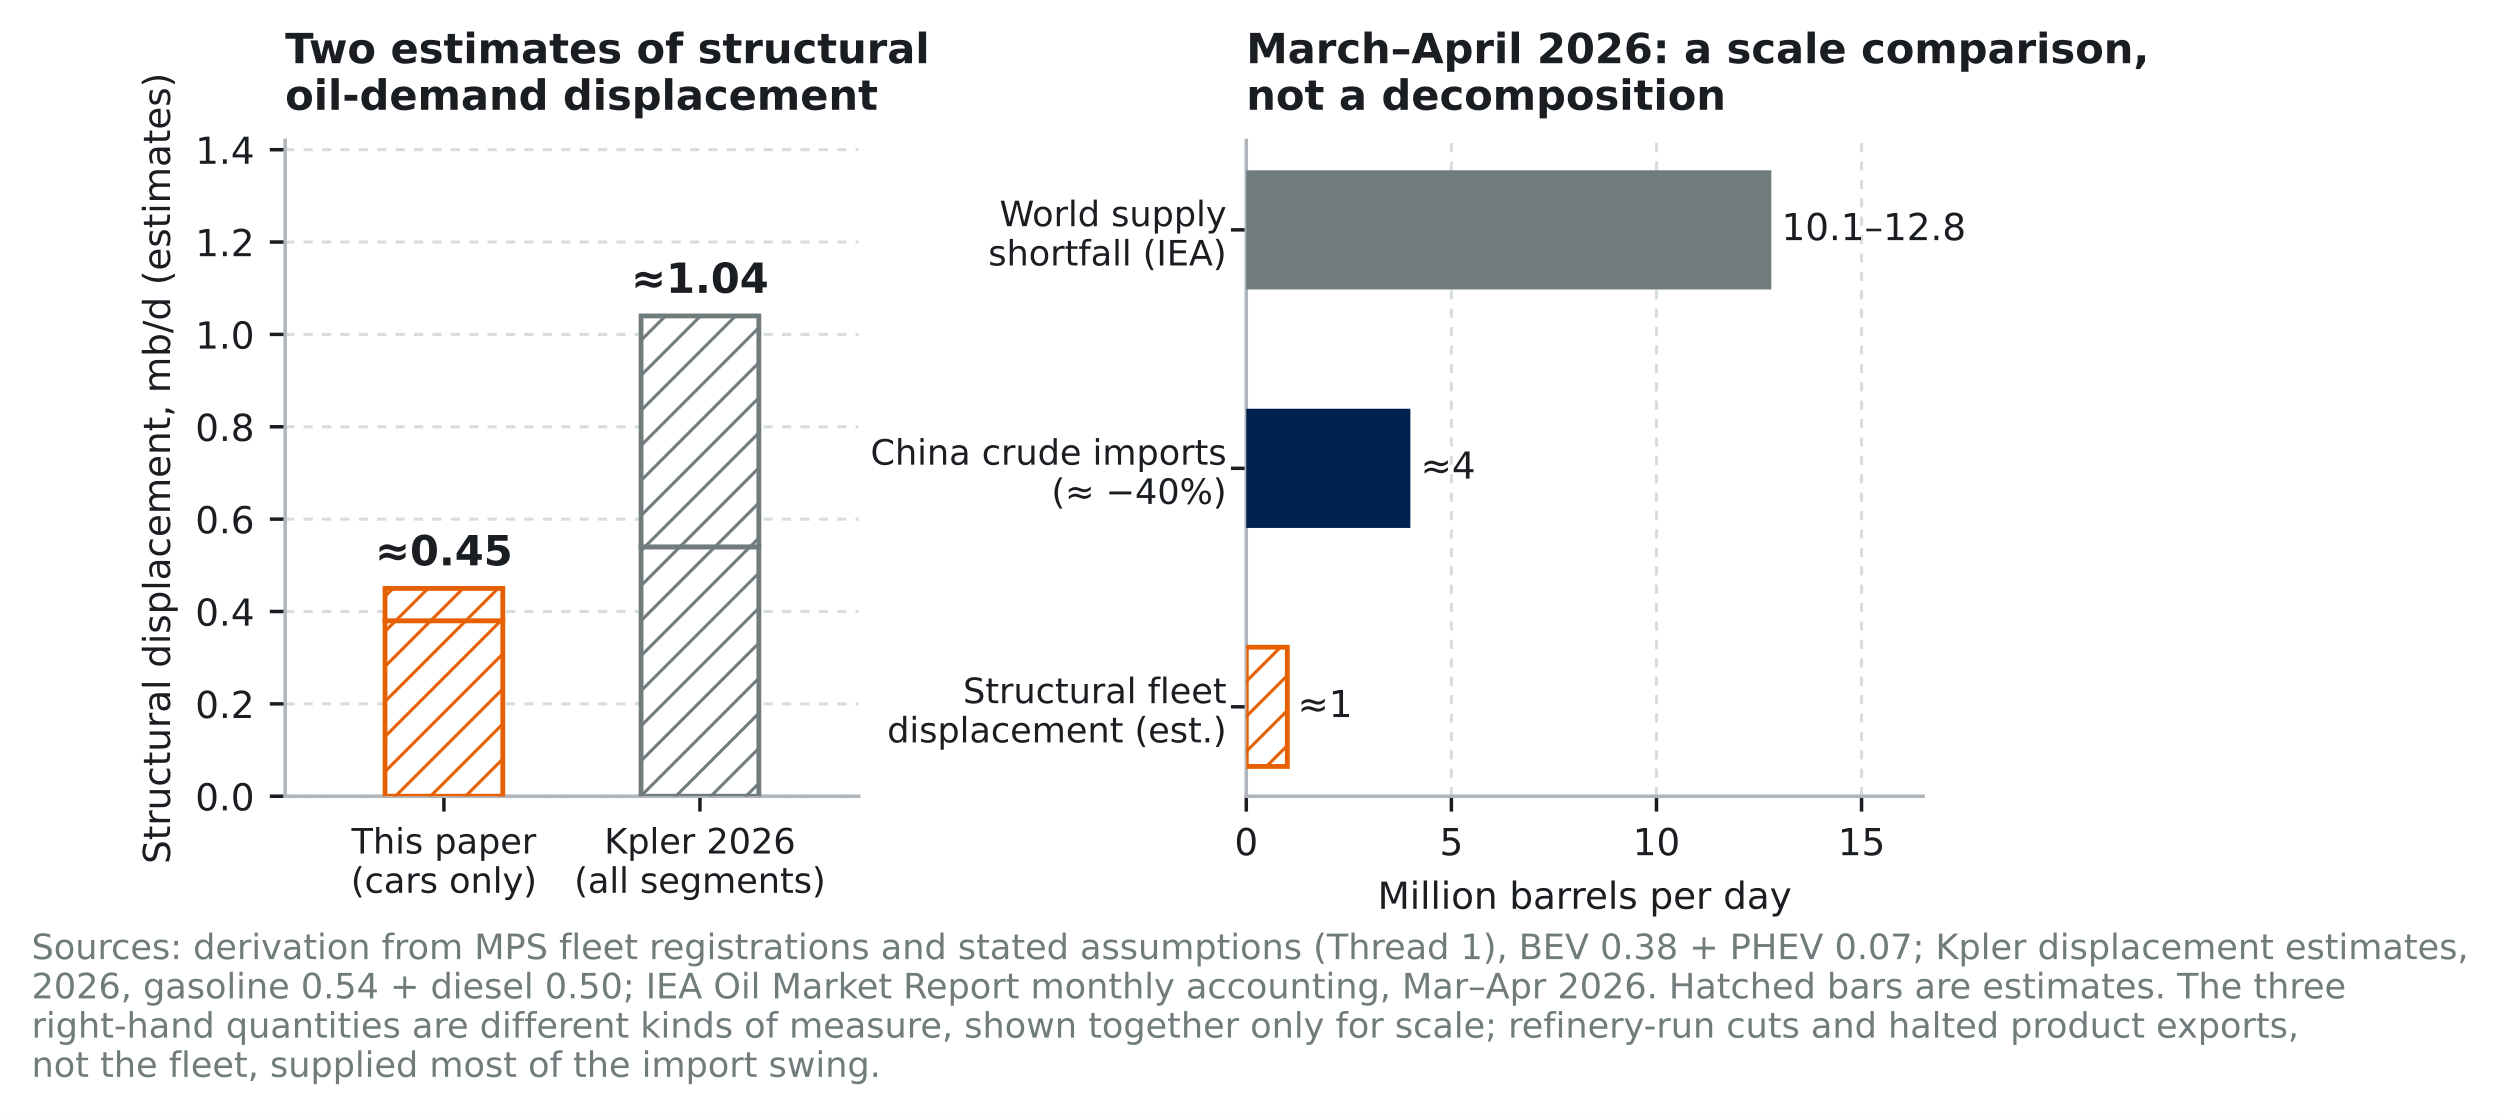
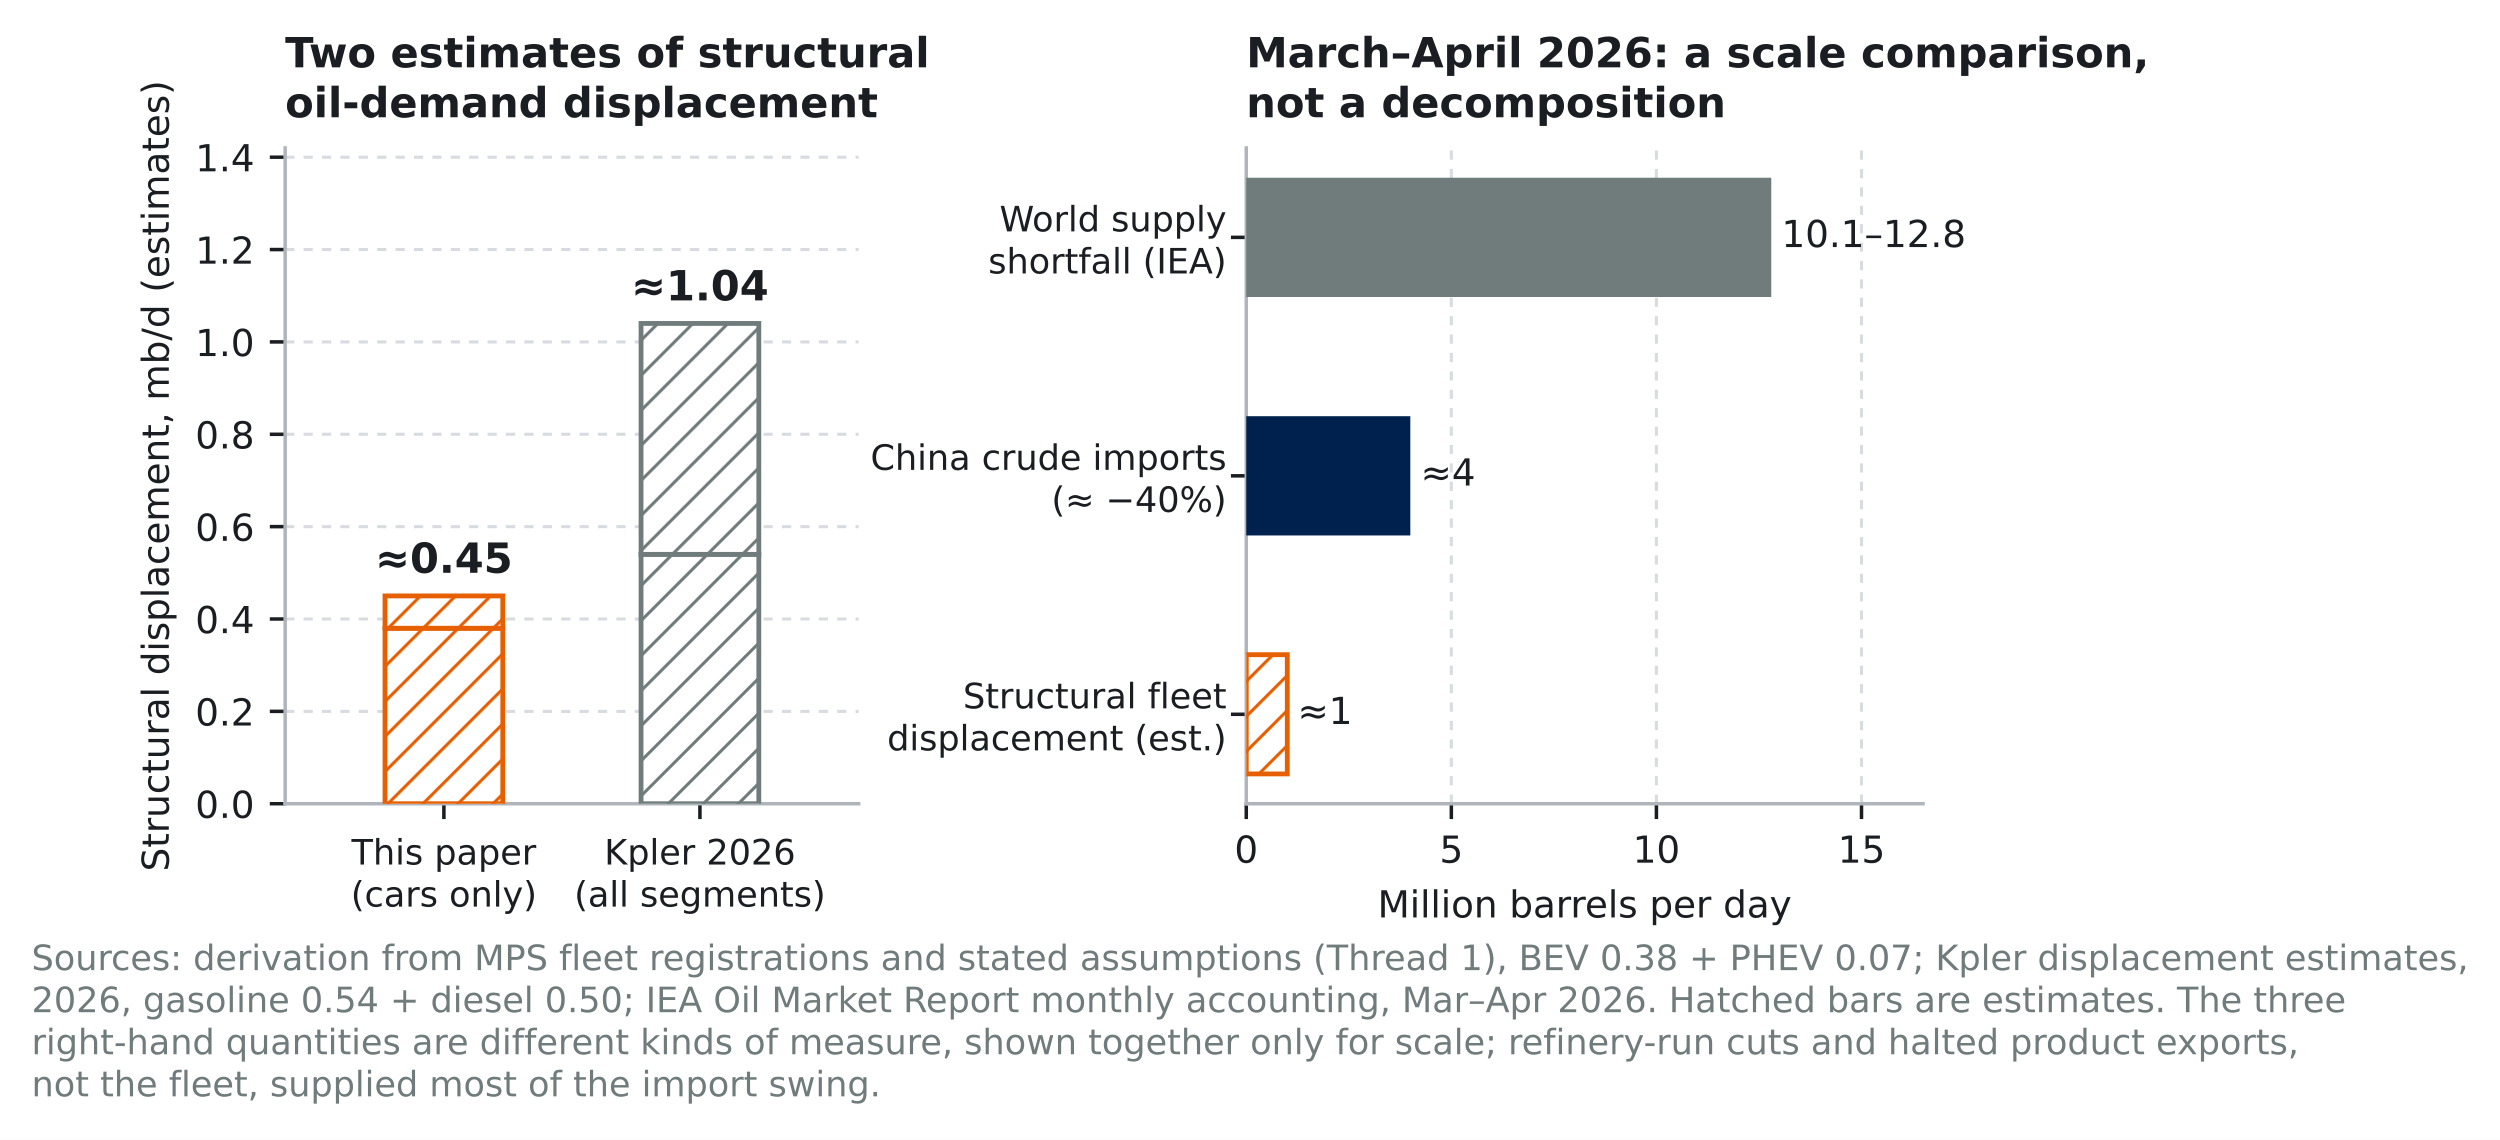
- <svg xmlns="http://www.w3.org/2000/svg" xmlns:xlink="http://www.w3.org/1999/xlink" width="570.634pt" height="254.666pt" viewBox="0 0 570.634 254.666" version="1.1">
+ <svg xmlns="http://www.w3.org/2000/svg" xmlns:xlink="http://www.w3.org/1999/xlink" width="570.649pt" height="260.173pt" viewBox="0 0 570.649 260.173" version="1.1">
  <defs>
    <style type="text/css">*{stroke-linejoin: round; stroke-linecap: butt}</style>
  </defs>
  <g id="figure_1">
    <g id="patch_1">
-       <path d="M 0 254.666  L 570.634 254.666  L 570.634 -0  L 0 -0  z " style="fill: #ffffff" />
+       <path d="M 0 260.173  L 570.649 260.173  L 570.649 0  L 0 0  z " style="fill: #ffffff" />
    </g>
    <g id="axes_1">
      <g id="patch_2">
-         <path d="M 65.088 181.744  L 196.001 181.744  L 196.001 32.056  L 65.088 32.056  z " style="fill: #ffffff" />
+         <path d="M 65.088 183.46  L 196.001 183.46  L 196.001 33.772  L 65.088 33.772  z " style="fill: #ffffff" />
      </g>
      <g id="matplotlib.axis_1">
        <g id="xtick_1">
          <g id="line2d_1">
            <defs>
-               <path id="mf4c2611547" d="M 0 0  L 0 3.5  " style="stroke: #1a1d21; stroke-width: 0.8" />
+               <path id="mb576ccd981" d="M 0 0  L 0 3.5  " style="stroke: #1a1d21; stroke-width: 0.8" />
            </defs>
            <g>
-               <use xlink:href="#mf4c2611547" x="101.323" y="181.744" style="fill: #1a1d21; stroke: #1a1d21; stroke-width: 0.8" />
+               <use xlink:href="#mb576ccd981" x="101.323" y="183.46" style="fill: #1a1d21; stroke: #1a1d21; stroke-width: 0.8" />
            </g>
          </g>
          <g id="text_1">
-             <text style="font-size: 8px; font-family: 'DejaVu Sans'; fill: #1a1d21" transform="translate(80.24272 194.8232)">This paper</text>
-             <text style="font-size: 8px; font-family: 'DejaVu Sans'; fill: #1a1d21" transform="translate(80.09022 203.7814)">(cars only)</text>
+             <text style="font-size: 8px; font-family: 'DejaVu Sans'; fill: #1a1d21" transform="translate(80.24272 197.3396)">This paper</text>
+             <text style="font-size: 8px; font-family: 'DejaVu Sans'; fill: #1a1d21" transform="translate(80.09022 206.9418)">(cars only)</text>
          </g>
        </g>
        <g id="xtick_2">
          <g id="line2d_2">
            <g>
-               <use xlink:href="#mf4c2611547" x="159.766" y="181.744" style="fill: #1a1d21; stroke: #1a1d21; stroke-width: 0.8" />
+               <use xlink:href="#mb576ccd981" x="159.766" y="183.46" style="fill: #1a1d21; stroke: #1a1d21; stroke-width: 0.8" />
            </g>
          </g>
          <g id="text_2">
-             <text style="font-size: 8px; font-family: 'DejaVu Sans'; fill: #1a1d21" transform="translate(137.9352 194.8232)">Kpler 2026</text>
-             <text style="font-size: 8px; font-family: 'DejaVu Sans'; fill: #1a1d21" transform="translate(131.0708 203.7814)">(all segments)</text>
+             <text style="font-size: 8px; font-family: 'DejaVu Sans'; fill: #1a1d21" transform="translate(137.9352 197.3396)">Kpler 2026</text>
+             <text style="font-size: 8px; font-family: 'DejaVu Sans'; fill: #1a1d21" transform="translate(131.0708 206.9418)">(all segments)</text>
          </g>
        </g>
      </g>
      <g id="matplotlib.axis_2">
        <g id="ytick_1">
          <g id="line2d_3">
-             <path d="M 65.088 181.744  L 196.001 181.744  " clip-path="url(#p2fd0847c45)" style="fill: none; stroke-dasharray: 2.1,2.1; stroke-dashoffset: 0; stroke: #d8dbe0; stroke-width: 0.7" />
+             <path d="M 65.088 183.46  L 196.001 183.46  " clip-path="url(#p7b5293b533)" style="fill: none; stroke-dasharray: 2.1,2.1; stroke-dashoffset: 0; stroke: #d8dbe0; stroke-width: 0.7" />
          </g>
          <g id="line2d_4">
            <defs>
-               <path id="m2b33fca01a" d="M 0 0  L -3.5 0  " style="stroke: #1a1d21; stroke-width: 0.8" />
+               <path id="m09f550e8dc" d="M 0 0  L -3.5 0  " style="stroke: #1a1d21; stroke-width: 0.8" />
            </defs>
            <g>
-               <use xlink:href="#m2b33fca01a" x="65.088" y="181.744" style="fill: #1a1d21; stroke: #1a1d21; stroke-width: 0.8" />
+               <use xlink:href="#m09f550e8dc" x="65.088" y="183.46" style="fill: #1a1d21; stroke: #1a1d21; stroke-width: 0.8" />
            </g>
          </g>
          <g id="text_3">
-             <text style="font-size: 8.5px; font-family: 'DejaVu Sans'; text-anchor: end; fill: #1a1d21" x="58.088" y="184.974" transform="rotate(-0 58.088 184.9738)">0.0</text>
+             <text style="font-size: 8.5px; font-family: 'DejaVu Sans'; text-anchor: end; fill: #1a1d21" x="58.088" y="186.689" transform="rotate(-0 58.088 186.689)">0.0</text>
          </g>
        </g>
        <g id="ytick_2">
          <g id="line2d_5">
-             <path d="M 65.088 160.662  L 196.001 160.662  " clip-path="url(#p2fd0847c45)" style="fill: none; stroke-dasharray: 2.1,2.1; stroke-dashoffset: 0; stroke: #d8dbe0; stroke-width: 0.7" />
+             <path d="M 65.088 162.377  L 196.001 162.377  " clip-path="url(#p7b5293b533)" style="fill: none; stroke-dasharray: 2.1,2.1; stroke-dashoffset: 0; stroke: #d8dbe0; stroke-width: 0.7" />
          </g>
          <g id="line2d_6">
            <g>
-               <use xlink:href="#m2b33fca01a" x="65.088" y="160.662" style="fill: #1a1d21; stroke: #1a1d21; stroke-width: 0.8" />
+               <use xlink:href="#m09f550e8dc" x="65.088" y="162.377" style="fill: #1a1d21; stroke: #1a1d21; stroke-width: 0.8" />
            </g>
          </g>
          <g id="text_4">
-             <text style="font-size: 8.5px; font-family: 'DejaVu Sans'; text-anchor: end; fill: #1a1d21" x="58.088" y="163.891" transform="rotate(-0 58.088 163.891)">0.2</text>
+             <text style="font-size: 8.5px; font-family: 'DejaVu Sans'; text-anchor: end; fill: #1a1d21" x="58.088" y="165.606" transform="rotate(-0 58.088 165.6062)">0.2</text>
          </g>
        </g>
        <g id="ytick_3">
          <g id="line2d_7">
-             <path d="M 65.088 139.579  L 196.001 139.579  " clip-path="url(#p2fd0847c45)" style="fill: none; stroke-dasharray: 2.1,2.1; stroke-dashoffset: 0; stroke: #d8dbe0; stroke-width: 0.7" />
+             <path d="M 65.088 141.294  L 196.001 141.294  " clip-path="url(#p7b5293b533)" style="fill: none; stroke-dasharray: 2.1,2.1; stroke-dashoffset: 0; stroke: #d8dbe0; stroke-width: 0.7" />
          </g>
          <g id="line2d_8">
            <g>
-               <use xlink:href="#m2b33fca01a" x="65.088" y="139.579" style="fill: #1a1d21; stroke: #1a1d21; stroke-width: 0.8" />
+               <use xlink:href="#m09f550e8dc" x="65.088" y="141.294" style="fill: #1a1d21; stroke: #1a1d21; stroke-width: 0.8" />
            </g>
          </g>
          <g id="text_5">
-             <text style="font-size: 8.5px; font-family: 'DejaVu Sans'; text-anchor: end; fill: #1a1d21" x="58.088" y="142.808" transform="rotate(-0 58.088 142.8081)">0.4</text>
+             <text style="font-size: 8.5px; font-family: 'DejaVu Sans'; text-anchor: end; fill: #1a1d21" x="58.088" y="144.523" transform="rotate(-0 58.088 144.5234)">0.4</text>
          </g>
        </g>
        <g id="ytick_4">
          <g id="line2d_9">
-             <path d="M 65.088 118.496  L 196.001 118.496  " clip-path="url(#p2fd0847c45)" style="fill: none; stroke-dasharray: 2.1,2.1; stroke-dashoffset: 0; stroke: #d8dbe0; stroke-width: 0.7" />
+             <path d="M 65.088 120.212  L 196.001 120.212  " clip-path="url(#p7b5293b533)" style="fill: none; stroke-dasharray: 2.1,2.1; stroke-dashoffset: 0; stroke: #d8dbe0; stroke-width: 0.7" />
          </g>
          <g id="line2d_10">
            <g>
-               <use xlink:href="#m2b33fca01a" x="65.088" y="118.496" style="fill: #1a1d21; stroke: #1a1d21; stroke-width: 0.8" />
+               <use xlink:href="#m09f550e8dc" x="65.088" y="120.212" style="fill: #1a1d21; stroke: #1a1d21; stroke-width: 0.8" />
            </g>
          </g>
          <g id="text_6">
-             <text style="font-size: 8.5px; font-family: 'DejaVu Sans'; text-anchor: end; fill: #1a1d21" x="58.088" y="121.725" transform="rotate(-0 58.088 121.7253)">0.6</text>
+             <text style="font-size: 8.5px; font-family: 'DejaVu Sans'; text-anchor: end; fill: #1a1d21" x="58.088" y="123.441" transform="rotate(-0 58.088 123.4406)">0.6</text>
          </g>
        </g>
        <g id="ytick_5">
          <g id="line2d_11">
-             <path d="M 65.088 97.413  L 196.001 97.413  " clip-path="url(#p2fd0847c45)" style="fill: none; stroke-dasharray: 2.1,2.1; stroke-dashoffset: 0; stroke: #d8dbe0; stroke-width: 0.7" />
+             <path d="M 65.088 99.129  L 196.001 99.129  " clip-path="url(#p7b5293b533)" style="fill: none; stroke-dasharray: 2.1,2.1; stroke-dashoffset: 0; stroke: #d8dbe0; stroke-width: 0.7" />
          </g>
          <g id="line2d_12">
            <g>
-               <use xlink:href="#m2b33fca01a" x="65.088" y="97.413" style="fill: #1a1d21; stroke: #1a1d21; stroke-width: 0.8" />
+               <use xlink:href="#m09f550e8dc" x="65.088" y="99.129" style="fill: #1a1d21; stroke: #1a1d21; stroke-width: 0.8" />
            </g>
          </g>
          <g id="text_7">
-             <text style="font-size: 8.5px; font-family: 'DejaVu Sans'; text-anchor: end; fill: #1a1d21" x="58.088" y="100.643" transform="rotate(-0 58.088 100.6425)">0.8</text>
+             <text style="font-size: 8.5px; font-family: 'DejaVu Sans'; text-anchor: end; fill: #1a1d21" x="58.088" y="102.358" transform="rotate(-0 58.088 102.3578)">0.8</text>
          </g>
        </g>
        <g id="ytick_6">
          <g id="line2d_13">
-             <path d="M 65.088 76.33  L 196.001 76.33  " clip-path="url(#p2fd0847c45)" style="fill: none; stroke-dasharray: 2.1,2.1; stroke-dashoffset: 0; stroke: #d8dbe0; stroke-width: 0.7" />
+             <path d="M 65.088 78.046  L 196.001 78.046  " clip-path="url(#p7b5293b533)" style="fill: none; stroke-dasharray: 2.1,2.1; stroke-dashoffset: 0; stroke: #d8dbe0; stroke-width: 0.7" />
          </g>
          <g id="line2d_14">
            <g>
-               <use xlink:href="#m2b33fca01a" x="65.088" y="76.33" style="fill: #1a1d21; stroke: #1a1d21; stroke-width: 0.8" />
+               <use xlink:href="#m09f550e8dc" x="65.088" y="78.046" style="fill: #1a1d21; stroke: #1a1d21; stroke-width: 0.8" />
            </g>
          </g>
          <g id="text_8">
-             <text style="font-size: 8.5px; font-family: 'DejaVu Sans'; text-anchor: end; fill: #1a1d21" x="58.088" y="79.56" transform="rotate(-0 58.088 79.55969)">1.0</text>
+             <text style="font-size: 8.5px; font-family: 'DejaVu Sans'; text-anchor: end; fill: #1a1d21" x="58.088" y="81.275" transform="rotate(-0 58.088 81.27496)">1.0</text>
          </g>
        </g>
        <g id="ytick_7">
          <g id="line2d_15">
-             <path d="M 65.088 55.248  L 196.001 55.248  " clip-path="url(#p2fd0847c45)" style="fill: none; stroke-dasharray: 2.1,2.1; stroke-dashoffset: 0; stroke: #d8dbe0; stroke-width: 0.7" />
+             <path d="M 65.088 56.963  L 196.001 56.963  " clip-path="url(#p7b5293b533)" style="fill: none; stroke-dasharray: 2.1,2.1; stroke-dashoffset: 0; stroke: #d8dbe0; stroke-width: 0.7" />
          </g>
          <g id="line2d_16">
            <g>
-               <use xlink:href="#m2b33fca01a" x="65.088" y="55.248" style="fill: #1a1d21; stroke: #1a1d21; stroke-width: 0.8" />
+               <use xlink:href="#m09f550e8dc" x="65.088" y="56.963" style="fill: #1a1d21; stroke: #1a1d21; stroke-width: 0.8" />
            </g>
          </g>
          <g id="text_9">
-             <text style="font-size: 8.5px; font-family: 'DejaVu Sans'; text-anchor: end; fill: #1a1d21" x="58.088" y="58.477" transform="rotate(-0 58.088 58.47687)">1.2</text>
+             <text style="font-size: 8.5px; font-family: 'DejaVu Sans'; text-anchor: end; fill: #1a1d21" x="58.088" y="60.192" transform="rotate(-0 58.088 60.19214)">1.2</text>
          </g>
        </g>
        <g id="ytick_8">
          <g id="line2d_17">
-             <path d="M 65.088 34.165  L 196.001 34.165  " clip-path="url(#p2fd0847c45)" style="fill: none; stroke-dasharray: 2.1,2.1; stroke-dashoffset: 0; stroke: #d8dbe0; stroke-width: 0.7" />
+             <path d="M 65.088 35.88  L 196.001 35.88  " clip-path="url(#p7b5293b533)" style="fill: none; stroke-dasharray: 2.1,2.1; stroke-dashoffset: 0; stroke: #d8dbe0; stroke-width: 0.7" />
          </g>
          <g id="line2d_18">
            <g>
-               <use xlink:href="#m2b33fca01a" x="65.088" y="34.165" style="fill: #1a1d21; stroke: #1a1d21; stroke-width: 0.8" />
+               <use xlink:href="#m09f550e8dc" x="65.088" y="35.88" style="fill: #1a1d21; stroke: #1a1d21; stroke-width: 0.8" />
            </g>
          </g>
          <g id="text_10">
-             <text style="font-size: 8.5px; font-family: 'DejaVu Sans'; text-anchor: end; fill: #1a1d21" x="58.088" y="37.394" transform="rotate(-0 58.088 37.39406)">1.4</text>
+             <text style="font-size: 8.5px; font-family: 'DejaVu Sans'; text-anchor: end; fill: #1a1d21" x="58.088" y="39.109" transform="rotate(-0 58.088 39.10933)">1.4</text>
          </g>
        </g>
        <g id="text_11">
-           <text style="font-size: 8.5px; font-family: 'DejaVu Sans'; text-anchor: middle; fill: #1a1d21" x="38.803" y="106.9" transform="rotate(-90 38.80261 106.9004)">Structural displacement, mb/d (estimates)</text>
+           <text style="font-size: 8.5px; font-family: 'DejaVu Sans'; text-anchor: middle; fill: #1a1d21" x="38.528" y="108.616" transform="rotate(-90 38.52835 108.616)">Structural displacement, mb/d (estimates)</text>
        </g>
      </g>
      <g id="patch_3">
-         <path d="M 65.088 181.744  L 65.088 32.056  " style="fill: none; stroke: #b0b5bc; stroke-width: 0.8; stroke-linejoin: miter; stroke-linecap: square" />
+         <path d="M 65.088 183.46  L 65.088 33.772  " style="fill: none; stroke: #b0b5bc; stroke-width: 0.8; stroke-linejoin: miter; stroke-linecap: square" />
      </g>
      <g id="patch_4">
-         <path d="M 65.088 181.744  L 196.001 181.744  " style="fill: none; stroke: #b0b5bc; stroke-width: 0.8; stroke-linejoin: miter; stroke-linecap: square" />
+         <path d="M 65.088 183.46  L 196.001 183.46  " style="fill: none; stroke: #b0b5bc; stroke-width: 0.8; stroke-linejoin: miter; stroke-linecap: square" />
      </g>
      <g id="patch_5">
-         <path d="M 87.881 181.744  L 114.765 181.744  L 114.765 141.687  L 87.881 141.687  z " clip-path="url(#p2fd0847c45)" style="fill: url(#hd26d3a24d7); stroke: #e65f00; stroke-width: 1.1; stroke-linejoin: miter" />
+         <path d="M 87.881 183.46  L 114.765 183.46  L 114.765 143.403  L 87.881 143.403  z " clip-path="url(#p7b5293b533)" style="fill: url(#h7c2fa0404f); stroke: #e65f00; stroke-width: 1.1; stroke-linejoin: miter" />
      </g>
      <g id="patch_6">
-         <path d="M 87.881 141.687  L 114.765 141.687  L 114.765 134.308  L 87.881 134.308  z " clip-path="url(#p2fd0847c45)" style="fill: url(#hd26d3a24d7); stroke: #e65f00; stroke-width: 1.1; stroke-linejoin: miter" />
+         <path d="M 87.881 143.403  L 114.765 143.403  L 114.765 136.024  L 87.881 136.024  z " clip-path="url(#p7b5293b533)" style="fill: url(#h7c2fa0404f); stroke: #e65f00; stroke-width: 1.1; stroke-linejoin: miter" />
      </g>
      <g id="text_12">
-         <text style="font-weight: 700; font-size: 9.5px; font-family: 'DejaVu Sans'; text-anchor: middle; fill: #1a1d21" x="101.323" y="129.037" transform="rotate(-0 101.3227 129.0374)">≈0.45</text>
+         <text style="font-weight: 700; font-size: 9.5px; font-family: 'DejaVu Sans'; text-anchor: middle; fill: #1a1d21" x="101.323" y="130.753" transform="rotate(-0 101.3227 130.753)">≈0.45</text>
      </g>
      <g id="patch_7">
-         <path d="M 146.324 181.744  L 173.208 181.744  L 173.208 124.821  L 146.324 124.821  z " clip-path="url(#p2fd0847c45)" style="fill: url(#h635b87acc7); stroke: #707b7c; stroke-width: 1.1; stroke-linejoin: miter" />
+         <path d="M 146.324 183.46  L 173.208 183.46  L 173.208 126.536  L 146.324 126.536  z " clip-path="url(#p7b5293b533)" style="fill: url(#h66aff667ad); stroke: #707b7c; stroke-width: 1.1; stroke-linejoin: miter" />
      </g>
      <g id="patch_8">
-         <path d="M 146.324 124.821  L 173.208 124.821  L 173.208 72.114  L 146.324 72.114  z " clip-path="url(#p2fd0847c45)" style="fill: url(#h635b87acc7); stroke: #707b7c; stroke-width: 1.1; stroke-linejoin: miter" />
+         <path d="M 146.324 126.536  L 173.208 126.536  L 173.208 73.829  L 146.324 73.829  z " clip-path="url(#p7b5293b533)" style="fill: url(#h66aff667ad); stroke: #707b7c; stroke-width: 1.1; stroke-linejoin: miter" />
      </g>
      <g id="text_13">
-         <text style="font-weight: 700; font-size: 9.5px; font-family: 'DejaVu Sans'; text-anchor: middle; fill: #1a1d21" x="159.766" y="66.843" transform="rotate(-0 159.7658 66.84309)">≈1.04</text>
+         <text style="font-weight: 700; font-size: 9.5px; font-family: 'DejaVu Sans'; text-anchor: middle; fill: #1a1d21" x="159.766" y="68.559" transform="rotate(-0 159.7658 68.55869)">≈1.04</text>
      </g>
      <g id="text_14">
-         <text style="font-weight: 700; font-size: 9.5px; font-family: 'DejaVu Sans'; fill: #1a1d21" transform="translate(65.088 14.41852)">Two estimates of structural</text>
-         <text style="font-weight: 700; font-size: 9.5px; font-family: 'DejaVu Sans'; fill: #1a1d21" transform="translate(65.088 25.05644)">oil-demand displacement</text>
+         <text style="font-weight: 700; font-size: 9.5px; font-family: 'DejaVu Sans'; fill: #1a1d21" transform="translate(65.088 15.36944)">Two estimates of structural</text>
+         <text style="font-weight: 700; font-size: 9.5px; font-family: 'DejaVu Sans'; fill: #1a1d21" transform="translate(65.088 26.77204)">oil-demand displacement</text>
      </g>
    </g>
    <g id="axes_2">
      <g id="patch_9">
-         <path d="M 284.471 181.744  L 438.948 181.744  L 438.948 32.056  L 284.471 32.056  z " style="fill: #ffffff" />
+         <path d="M 284.471 183.46  L 438.948 183.46  L 438.948 33.772  L 284.471 33.772  z " style="fill: #ffffff" />
      </g>
      <g id="matplotlib.axis_3">
        <g id="xtick_3">
          <g id="line2d_19">
-             <path d="M 284.471 181.744  L 284.471 32.056  " clip-path="url(#p07b4749ea8)" style="fill: none; stroke-dasharray: 2.1,2.1; stroke-dashoffset: 0; stroke: #d8dbe0; stroke-width: 0.7" />
+             <path d="M 284.471 183.46  L 284.471 33.772  " clip-path="url(#p7ef22dbc1f)" style="fill: none; stroke-dasharray: 2.1,2.1; stroke-dashoffset: 0; stroke: #d8dbe0; stroke-width: 0.7" />
          </g>
          <g id="line2d_20">
            <g>
-               <use xlink:href="#mf4c2611547" x="284.471" y="181.744" style="fill: #1a1d21; stroke: #1a1d21; stroke-width: 0.8" />
+               <use xlink:href="#mb576ccd981" x="284.471" y="183.46" style="fill: #1a1d21; stroke: #1a1d21; stroke-width: 0.8" />
            </g>
          </g>
          <g id="text_15">
-             <text style="font-size: 8.5px; font-family: 'DejaVu Sans'; text-anchor: middle; fill: #1a1d21" x="284.471" y="195.203" transform="rotate(-0 284.4712 195.2031)">0</text>
+             <text style="font-size: 8.5px; font-family: 'DejaVu Sans'; text-anchor: middle; fill: #1a1d21" x="284.471" y="196.918" transform="rotate(-0 284.4712 196.918)">0</text>
          </g>
        </g>
        <g id="xtick_4">
          <g id="line2d_21">
-             <path d="M 331.282 181.744  L 331.282 32.056  " clip-path="url(#p07b4749ea8)" style="fill: none; stroke-dasharray: 2.1,2.1; stroke-dashoffset: 0; stroke: #d8dbe0; stroke-width: 0.7" />
+             <path d="M 331.282 183.46  L 331.282 33.772  " clip-path="url(#p7ef22dbc1f)" style="fill: none; stroke-dasharray: 2.1,2.1; stroke-dashoffset: 0; stroke: #d8dbe0; stroke-width: 0.7" />
          </g>
          <g id="line2d_22">
            <g>
-               <use xlink:href="#mf4c2611547" x="331.282" y="181.744" style="fill: #1a1d21; stroke: #1a1d21; stroke-width: 0.8" />
+               <use xlink:href="#mb576ccd981" x="331.282" y="183.46" style="fill: #1a1d21; stroke: #1a1d21; stroke-width: 0.8" />
            </g>
          </g>
          <g id="text_16">
-             <text style="font-size: 8.5px; font-family: 'DejaVu Sans'; text-anchor: middle; fill: #1a1d21" x="331.282" y="195.203" transform="rotate(-0 331.2824 195.2031)">5</text>
+             <text style="font-size: 8.5px; font-family: 'DejaVu Sans'; text-anchor: middle; fill: #1a1d21" x="331.282" y="196.918" transform="rotate(-0 331.2824 196.918)">5</text>
          </g>
        </g>
        <g id="xtick_5">
          <g id="line2d_23">
-             <path d="M 378.094 181.744  L 378.094 32.056  " clip-path="url(#p07b4749ea8)" style="fill: none; stroke-dasharray: 2.1,2.1; stroke-dashoffset: 0; stroke: #d8dbe0; stroke-width: 0.7" />
+             <path d="M 378.094 183.46  L 378.094 33.772  " clip-path="url(#p7ef22dbc1f)" style="fill: none; stroke-dasharray: 2.1,2.1; stroke-dashoffset: 0; stroke: #d8dbe0; stroke-width: 0.7" />
          </g>
          <g id="line2d_24">
            <g>
-               <use xlink:href="#mf4c2611547" x="378.094" y="181.744" style="fill: #1a1d21; stroke: #1a1d21; stroke-width: 0.8" />
+               <use xlink:href="#mb576ccd981" x="378.094" y="183.46" style="fill: #1a1d21; stroke: #1a1d21; stroke-width: 0.8" />
            </g>
          </g>
          <g id="text_17">
-             <text style="font-size: 8.5px; font-family: 'DejaVu Sans'; text-anchor: middle; fill: #1a1d21" x="378.094" y="195.203" transform="rotate(-0 378.0935 195.2031)">10</text>
+             <text style="font-size: 8.5px; font-family: 'DejaVu Sans'; text-anchor: middle; fill: #1a1d21" x="378.094" y="196.918" transform="rotate(-0 378.0935 196.918)">10</text>
          </g>
        </g>
        <g id="xtick_6">
          <g id="line2d_25">
-             <path d="M 424.905 181.744  L 424.905 32.056  " clip-path="url(#p07b4749ea8)" style="fill: none; stroke-dasharray: 2.1,2.1; stroke-dashoffset: 0; stroke: #d8dbe0; stroke-width: 0.7" />
+             <path d="M 424.905 183.46  L 424.905 33.772  " clip-path="url(#p7ef22dbc1f)" style="fill: none; stroke-dasharray: 2.1,2.1; stroke-dashoffset: 0; stroke: #d8dbe0; stroke-width: 0.7" />
          </g>
          <g id="line2d_26">
            <g>
-               <use xlink:href="#mf4c2611547" x="424.905" y="181.744" style="fill: #1a1d21; stroke: #1a1d21; stroke-width: 0.8" />
+               <use xlink:href="#mb576ccd981" x="424.905" y="183.46" style="fill: #1a1d21; stroke: #1a1d21; stroke-width: 0.8" />
            </g>
          </g>
          <g id="text_18">
-             <text style="font-size: 8.5px; font-family: 'DejaVu Sans'; text-anchor: middle; fill: #1a1d21" x="424.905" y="195.203" transform="rotate(-0 424.9047 195.2031)">15</text>
+             <text style="font-size: 8.5px; font-family: 'DejaVu Sans'; text-anchor: middle; fill: #1a1d21" x="424.905" y="196.918" transform="rotate(-0 424.9047 196.918)">15</text>
          </g>
        </g>
        <g id="text_19">
-           <text style="font-size: 8.5px; font-family: 'DejaVu Sans'; text-anchor: middle; fill: #1a1d21" x="361.71" y="207.43" transform="rotate(-0 361.7096 207.4295)">Million barrels per day</text>
+           <text style="font-size: 8.5px; font-family: 'DejaVu Sans'; text-anchor: middle; fill: #1a1d21" x="361.71" y="209.419" transform="rotate(-0 361.7096 209.4187)">Million barrels per day</text>
        </g>
      </g>
      <g id="matplotlib.axis_4">
        <g id="ytick_9">
          <g id="line2d_27">
            <g>
-               <use xlink:href="#m2b33fca01a" x="284.471" y="52.468" style="fill: #1a1d21; stroke: #1a1d21; stroke-width: 0.8" />
+               <use xlink:href="#m09f550e8dc" x="284.471" y="54.184" style="fill: #1a1d21; stroke: #1a1d21; stroke-width: 0.8" />
            </g>
          </g>
          <g id="text_20">
-             <text style="font-size: 8px; font-family: 'DejaVu Sans'; fill: #1a1d21" transform="translate(228.1512 51.63656)">World supply</text>
-             <text style="font-size: 8px; font-family: 'DejaVu Sans'; fill: #1a1d21" transform="translate(225.5775 60.59481)">shortfall (IEA)</text>
+             <text style="font-size: 8px; font-family: 'DejaVu Sans'; fill: #1a1d21" transform="translate(228.15 52.82271)">World supply</text>
+             <text style="font-size: 8px; font-family: 'DejaVu Sans'; fill: #1a1d21" transform="translate(225.5775 62.4249)">shortfall (IEA)</text>
          </g>
        </g>
        <g id="ytick_10">
          <g id="line2d_28">
            <g>
-               <use xlink:href="#m2b33fca01a" x="284.471" y="106.9" style="fill: #1a1d21; stroke: #1a1d21; stroke-width: 0.8" />
+               <use xlink:href="#m09f550e8dc" x="284.471" y="108.616" style="fill: #1a1d21; stroke: #1a1d21; stroke-width: 0.8" />
            </g>
          </g>
          <g id="text_21">
-             <text style="font-size: 8px; font-family: 'DejaVu Sans'; fill: #1a1d21" transform="translate(198.695 106.0686)">China crude imports</text>
-             <text style="font-size: 8px; font-family: 'DejaVu Sans'; fill: #1a1d21" transform="translate(239.9975 115.0268)">(≈ −40%)</text>
+             <text style="font-size: 8px; font-family: 'DejaVu Sans'; fill: #1a1d21" transform="translate(198.695 107.255)">China crude imports</text>
+             <text style="font-size: 8px; font-family: 'DejaVu Sans'; fill: #1a1d21" transform="translate(239.9975 116.8566)">(≈ −40%)</text>
          </g>
        </g>
        <g id="ytick_11">
          <g id="line2d_29">
            <g>
-               <use xlink:href="#m2b33fca01a" x="284.471" y="161.332" style="fill: #1a1d21; stroke: #1a1d21; stroke-width: 0.8" />
+               <use xlink:href="#m09f550e8dc" x="284.471" y="163.048" style="fill: #1a1d21; stroke: #1a1d21; stroke-width: 0.8" />
            </g>
          </g>
          <g id="text_22">
-             <text style="font-size: 8px; font-family: 'DejaVu Sans'; fill: #1a1d21" transform="translate(219.8162 160.5006)">Structural fleet</text>
-             <text style="font-size: 8px; font-family: 'DejaVu Sans'; fill: #1a1d21" transform="translate(202.5025 169.4588)">displacement (est.)</text>
+             <text style="font-size: 8px; font-family: 'DejaVu Sans'; fill: #1a1d21" transform="translate(219.8162 161.6867)">Structural fleet</text>
+             <text style="font-size: 8px; font-family: 'DejaVu Sans'; fill: #1a1d21" transform="translate(202.5025 171.2889)">displacement (est.)</text>
          </g>
        </g>
      </g>
      <g id="patch_10">
-         <path d="M 284.471 181.744  L 284.471 32.056  " style="fill: none; stroke: #b0b5bc; stroke-width: 0.8; stroke-linejoin: miter; stroke-linecap: square" />
+         <path d="M 284.471 183.46  L 284.471 33.772  " style="fill: none; stroke: #b0b5bc; stroke-width: 0.8; stroke-linejoin: miter; stroke-linecap: square" />
      </g>
      <g id="patch_11">
-         <path d="M 284.471 181.744  L 438.948 181.744  " style="fill: none; stroke: #b0b5bc; stroke-width: 0.8; stroke-linejoin: miter; stroke-linecap: square" />
+         <path d="M 284.471 183.46  L 438.948 183.46  " style="fill: none; stroke: #b0b5bc; stroke-width: 0.8; stroke-linejoin: miter; stroke-linecap: square" />
      </g>
      <g id="patch_12">
-         <path d="M 284.471 66.076  L 404.308 66.076  L 404.308 38.86  L 284.471 38.86  z " clip-path="url(#p07b4749ea8)" style="fill: #707b7c" />
+         <path d="M 284.471 67.792  L 404.308 67.792  L 404.308 40.576  L 284.471 40.576  z " clip-path="url(#p7ef22dbc1f)" style="fill: #707b7c" />
      </g>
      <g id="text_23">
-         <text style="font-size: 8.5px; font-family: 'DejaVu Sans'; text-anchor: start; fill: #1a1d21" x="406.648" y="54.814" transform="rotate(-0 406.6483 54.81391)">10.1–12.8</text>
+         <text style="font-size: 8.5px; font-family: 'DejaVu Sans'; text-anchor: start; fill: #1a1d21" x="406.648" y="56.392" transform="rotate(-0 406.6483 56.39205)">10.1–12.8</text>
      </g>
      <g id="patch_13">
-         <path d="M 284.471 120.508  L 321.92 120.508  L 321.92 93.292  L 284.471 93.292  z " clip-path="url(#p07b4749ea8)" style="fill: #00204e" />
+         <path d="M 284.471 122.224  L 321.92 122.224  L 321.92 95.008  L 284.471 95.008  z " clip-path="url(#p7ef22dbc1f)" style="fill: #00204e" />
      </g>
      <g id="text_24">
-         <text style="font-size: 8.5px; font-family: 'DejaVu Sans'; text-anchor: start; fill: #1a1d21" x="324.261" y="109.246" transform="rotate(-0 324.2607 109.2459)">≈4</text>
+         <text style="font-size: 8.5px; font-family: 'DejaVu Sans'; text-anchor: start; fill: #1a1d21" x="324.261" y="110.824" transform="rotate(-0 324.2607 110.824)">≈4</text>
      </g>
      <g id="patch_14">
-         <path d="M 284.471 174.94  L 293.833 174.94  L 293.833 147.724  L 284.471 147.724  z " clip-path="url(#p07b4749ea8)" style="fill: url(#hd26d3a24d7); stroke: #e65f00; stroke-width: 1.1; stroke-linejoin: miter" />
+         <path d="M 284.471 176.656  L 293.833 176.656  L 293.833 149.44  L 284.471 149.44  z " clip-path="url(#p7ef22dbc1f)" style="fill: url(#h7c2fa0404f); stroke: #e65f00; stroke-width: 1.1; stroke-linejoin: miter" />
      </g>
      <g id="text_25">
-         <text style="font-size: 8.5px; font-family: 'DejaVu Sans'; text-anchor: start; fill: #1a1d21" x="296.174" y="163.678" transform="rotate(-0 296.174 163.6779)">≈1</text>
+         <text style="font-size: 8.5px; font-family: 'DejaVu Sans'; text-anchor: start; fill: #1a1d21" x="296.174" y="165.256" transform="rotate(-0 296.174 165.256)">≈1</text>
      </g>
      <g id="text_26">
-         <text style="font-weight: 700; font-size: 9.5px; font-family: 'DejaVu Sans'; fill: #1a1d21" transform="translate(284.4712 14.41852)">March–April 2026: a scale comparison,</text>
-         <text style="font-weight: 700; font-size: 9.5px; font-family: 'DejaVu Sans'; fill: #1a1d21" transform="translate(284.4712 25.05644)">not a decomposition</text>
+         <text style="font-weight: 700; font-size: 9.5px; font-family: 'DejaVu Sans'; fill: #1a1d21" transform="translate(284.4712 15.36944)">March–April 2026: a scale comparison,</text>
+         <text style="font-weight: 700; font-size: 9.5px; font-family: 'DejaVu Sans'; fill: #1a1d21" transform="translate(284.4712 26.77204)">not a decomposition</text>
      </g>
    </g>
    <g id="text_27">
-       <text style="font-size: 8px; font-family: 'DejaVu Sans'; fill: #707b7c" transform="translate(7.2 218.9272)">Sources: derivation from MPS fleet registrations and stated assumptions (Thread 1), BEV 0.38 + PHEV 0.07; Kpler displacement estimates,</text>
-       <text style="font-size: 8px; font-family: 'DejaVu Sans'; fill: #707b7c" transform="translate(7.2 227.8854)">2026, gasoline 0.54 + diesel 0.50; IEA Oil Market Report monthly accounting, Mar–Apr 2026. Hatched bars are estimates. The three</text>
-       <text style="font-size: 8px; font-family: 'DejaVu Sans'; fill: #707b7c" transform="translate(7.2 236.8437)">right-hand quantities are different kinds of measure, shown together only for scale; refinery-run cuts and halted product exports,</text>
-       <text style="font-size: 8px; font-family: 'DejaVu Sans'; fill: #707b7c" transform="translate(7.2 245.8019)">not the fleet, supplied most of the import swing.</text>
+       <text style="font-size: 8px; font-family: 'DejaVu Sans'; fill: #707b7c" transform="translate(7.2 221.4436)">Sources: derivation from MPS fleet registrations and stated assumptions (Thread 1), BEV 0.38 + PHEV 0.07; Kpler displacement estimates,</text>
+       <text style="font-size: 8px; font-family: 'DejaVu Sans'; fill: #707b7c" transform="translate(7.2 231.0458)">2026, gasoline 0.54 + diesel 0.50; IEA Oil Market Report monthly accounting, Mar–Apr 2026. Hatched bars are estimates. The three</text>
+       <text style="font-size: 8px; font-family: 'DejaVu Sans'; fill: #707b7c" transform="translate(7.2 240.6479)">right-hand quantities are different kinds of measure, shown together only for scale; refinery-run cuts and halted product exports,</text>
+       <text style="font-size: 8px; font-family: 'DejaVu Sans'; fill: #707b7c" transform="translate(7.2 250.2501)">not the fleet, supplied most of the import swing.</text>
    </g>
  </g>
  <defs>
-     <clipPath id="p2fd0847c45">
-       <rect x="65.088" y="32.056" width="130.913" height="149.688" />
+     <clipPath id="p7b5293b533">
+       <rect x="65.088" y="33.772" width="130.913" height="149.688" />
    </clipPath>
-     <clipPath id="p07b4749ea8">
-       <rect x="284.471" y="32.056" width="154.477" height="149.688" />
+     <clipPath id="p7ef22dbc1f">
+       <rect x="284.471" y="33.772" width="154.477" height="149.688" />
    </clipPath>
  </defs>
  <defs>
-     <pattern id="hd26d3a24d7" patternUnits="userSpaceOnUse" x="0" y="0" width="72" height="72">
+     <pattern id="h7c2fa0404f" patternUnits="userSpaceOnUse" x="0" y="0" width="72" height="72">
      <rect x="0" y="0" width="73" height="73" fill="#ffffff" />
      <path d="M -36 36  L 36 -36  M -32 40  L 40 -32  M -28 44  L 44 -28  M -24 48  L 48 -24  M -20 52  L 52 -20  M -16 56  L 56 -16  M -12 60  L 60 -12  M -8 64  L 64 -8  M -4 68  L 68 -4  M 0 72  L 72 0  M 4 76  L 76 4  M 8 80  L 80 8  M 12 84  L 84 12  M 16 88  L 88 16  M 20 92  L 92 20  M 24 96  L 96 24  M 28 100  L 100 28  M 32 104  L 104 32  M 36 108  L 108 36  " style="fill: #e65f00; stroke: #e65f00; stroke-width: 0.7; stroke-linecap: butt; stroke-linejoin: miter" />
    </pattern>
-     <pattern id="h635b87acc7" patternUnits="userSpaceOnUse" x="0" y="0" width="72" height="72">
+     <pattern id="h66aff667ad" patternUnits="userSpaceOnUse" x="0" y="0" width="72" height="72">
      <rect x="0" y="0" width="73" height="73" fill="#ffffff" />
      <path d="M -36 36  L 36 -36  M -32 40  L 40 -32  M -28 44  L 44 -28  M -24 48  L 48 -24  M -20 52  L 52 -20  M -16 56  L 56 -16  M -12 60  L 60 -12  M -8 64  L 64 -8  M -4 68  L 68 -4  M 0 72  L 72 0  M 4 76  L 76 4  M 8 80  L 80 8  M 12 84  L 84 12  M 16 88  L 88 16  M 20 92  L 92 20  M 24 96  L 96 24  M 28 100  L 100 28  M 32 104  L 104 32  M 36 108  L 108 36  " style="fill: #707b7c; stroke: #707b7c; stroke-width: 0.7; stroke-linecap: butt; stroke-linejoin: miter" />
    </pattern>
  </defs>
</svg>
